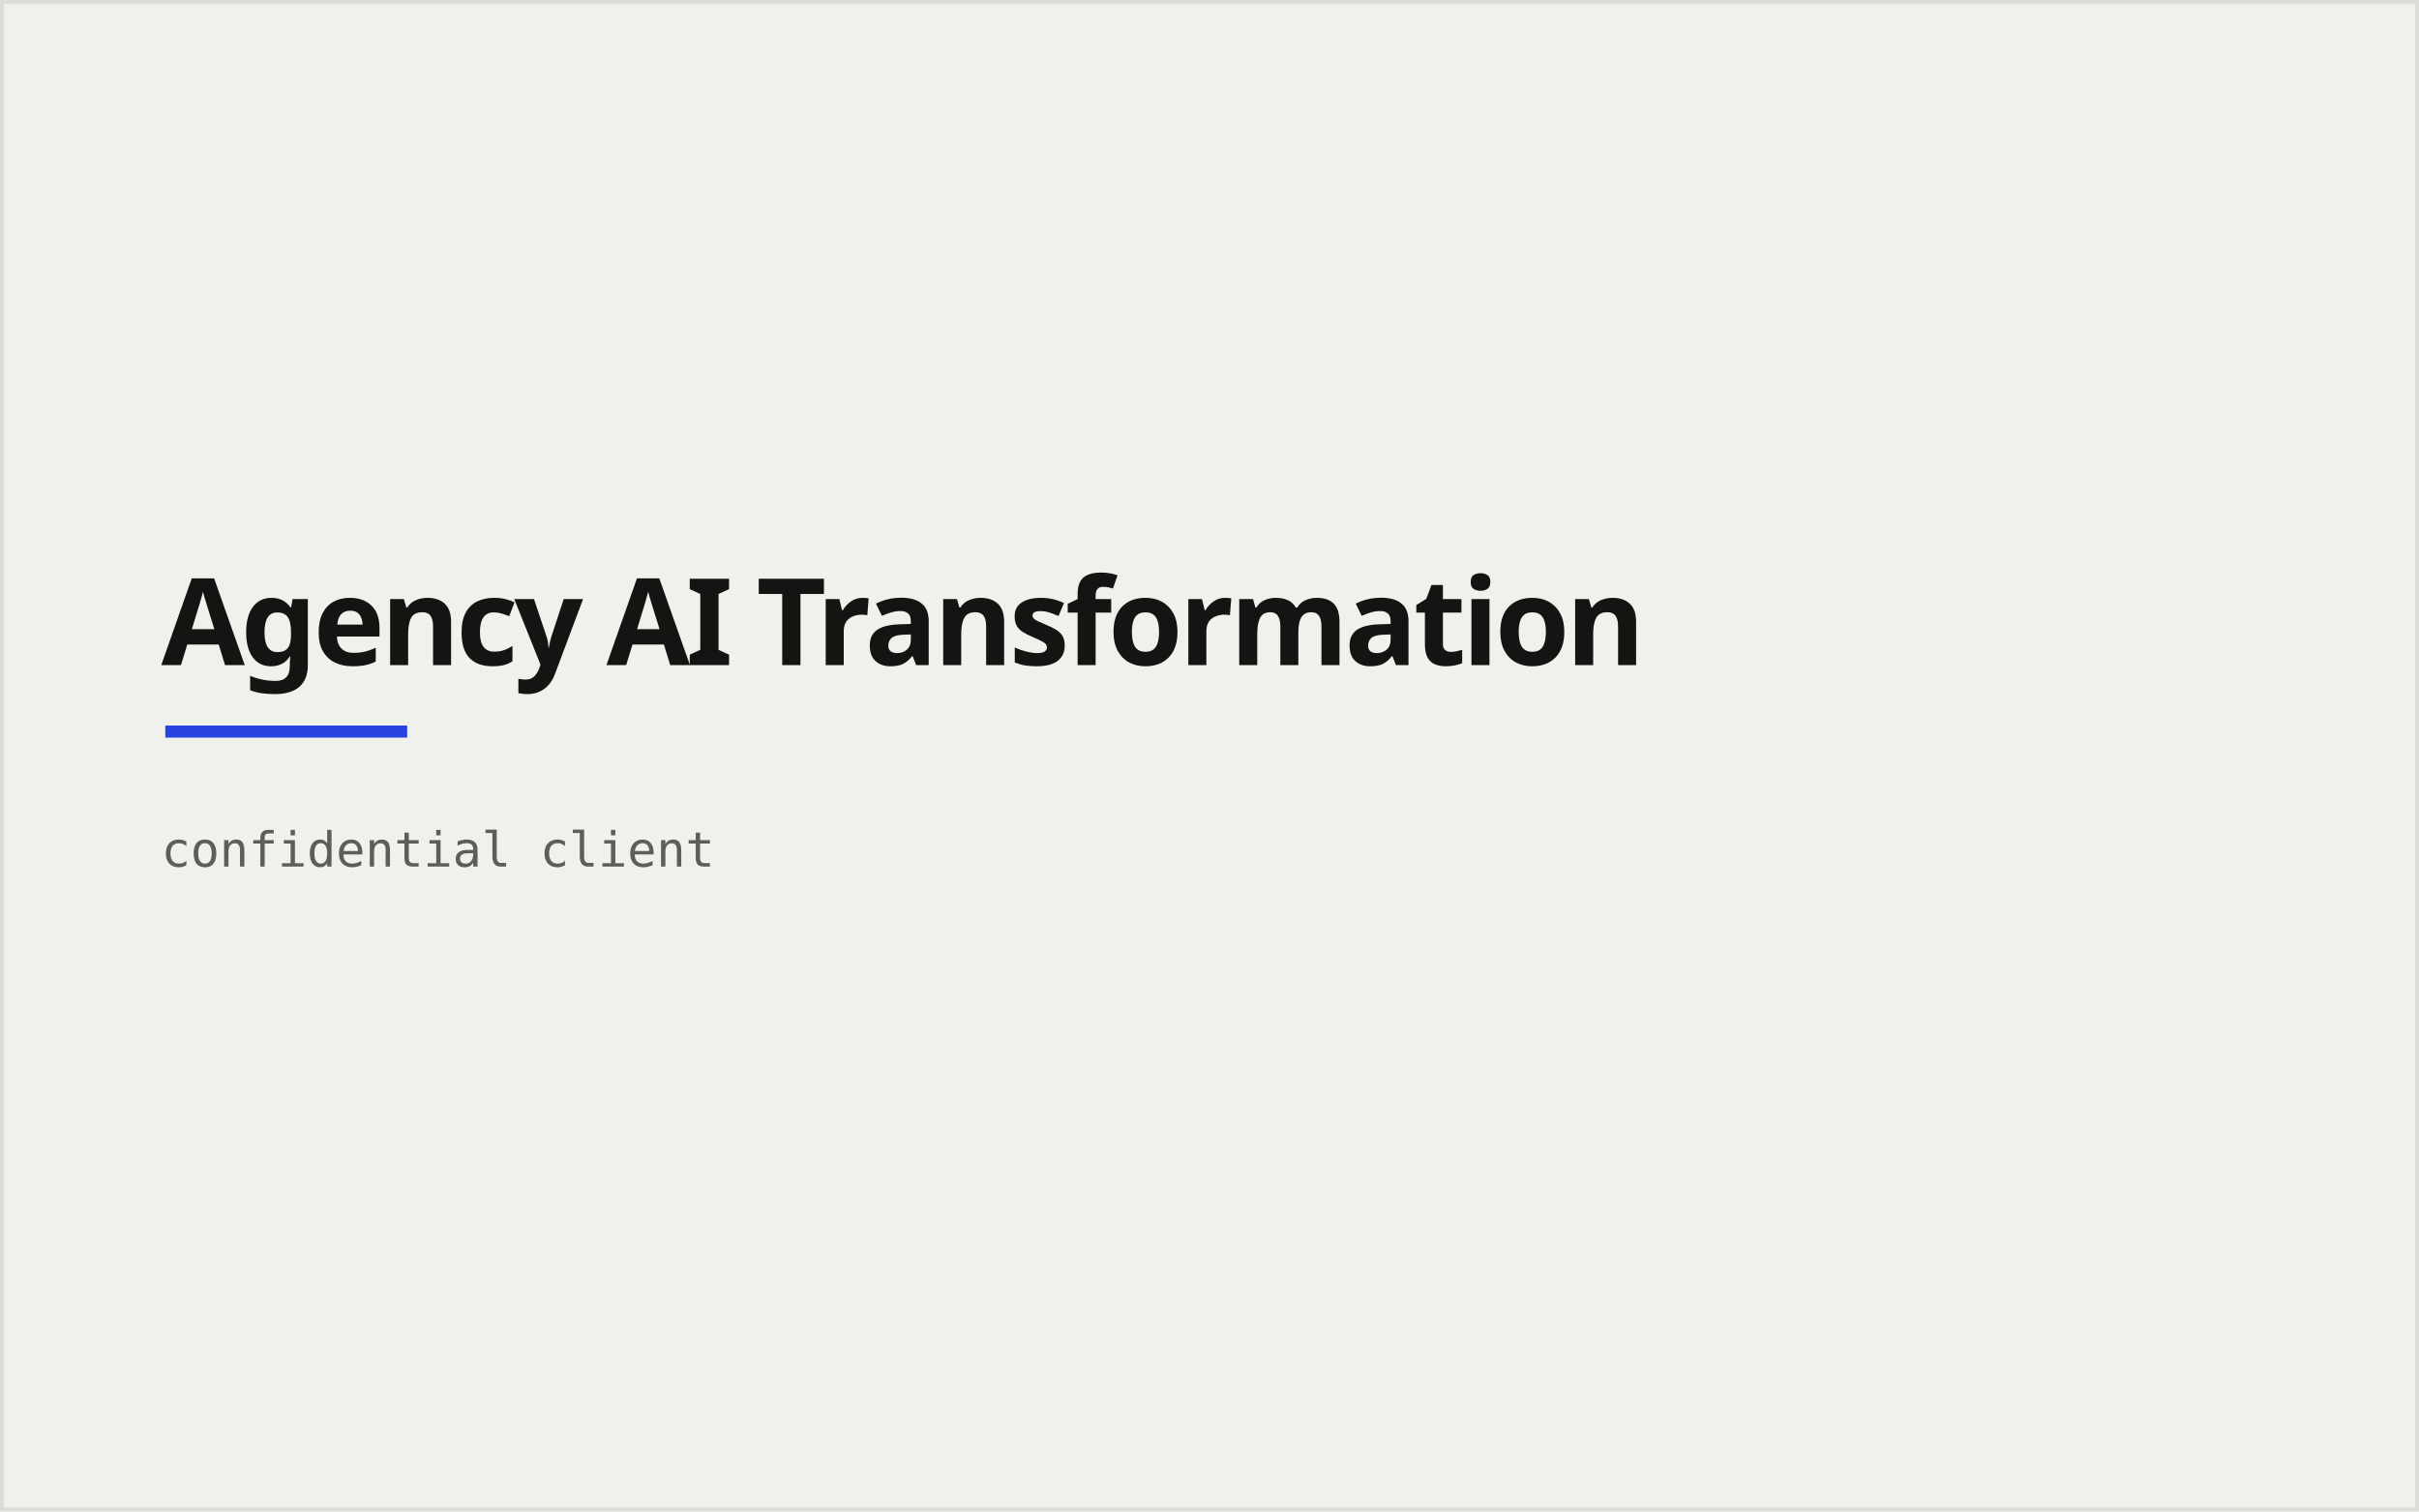
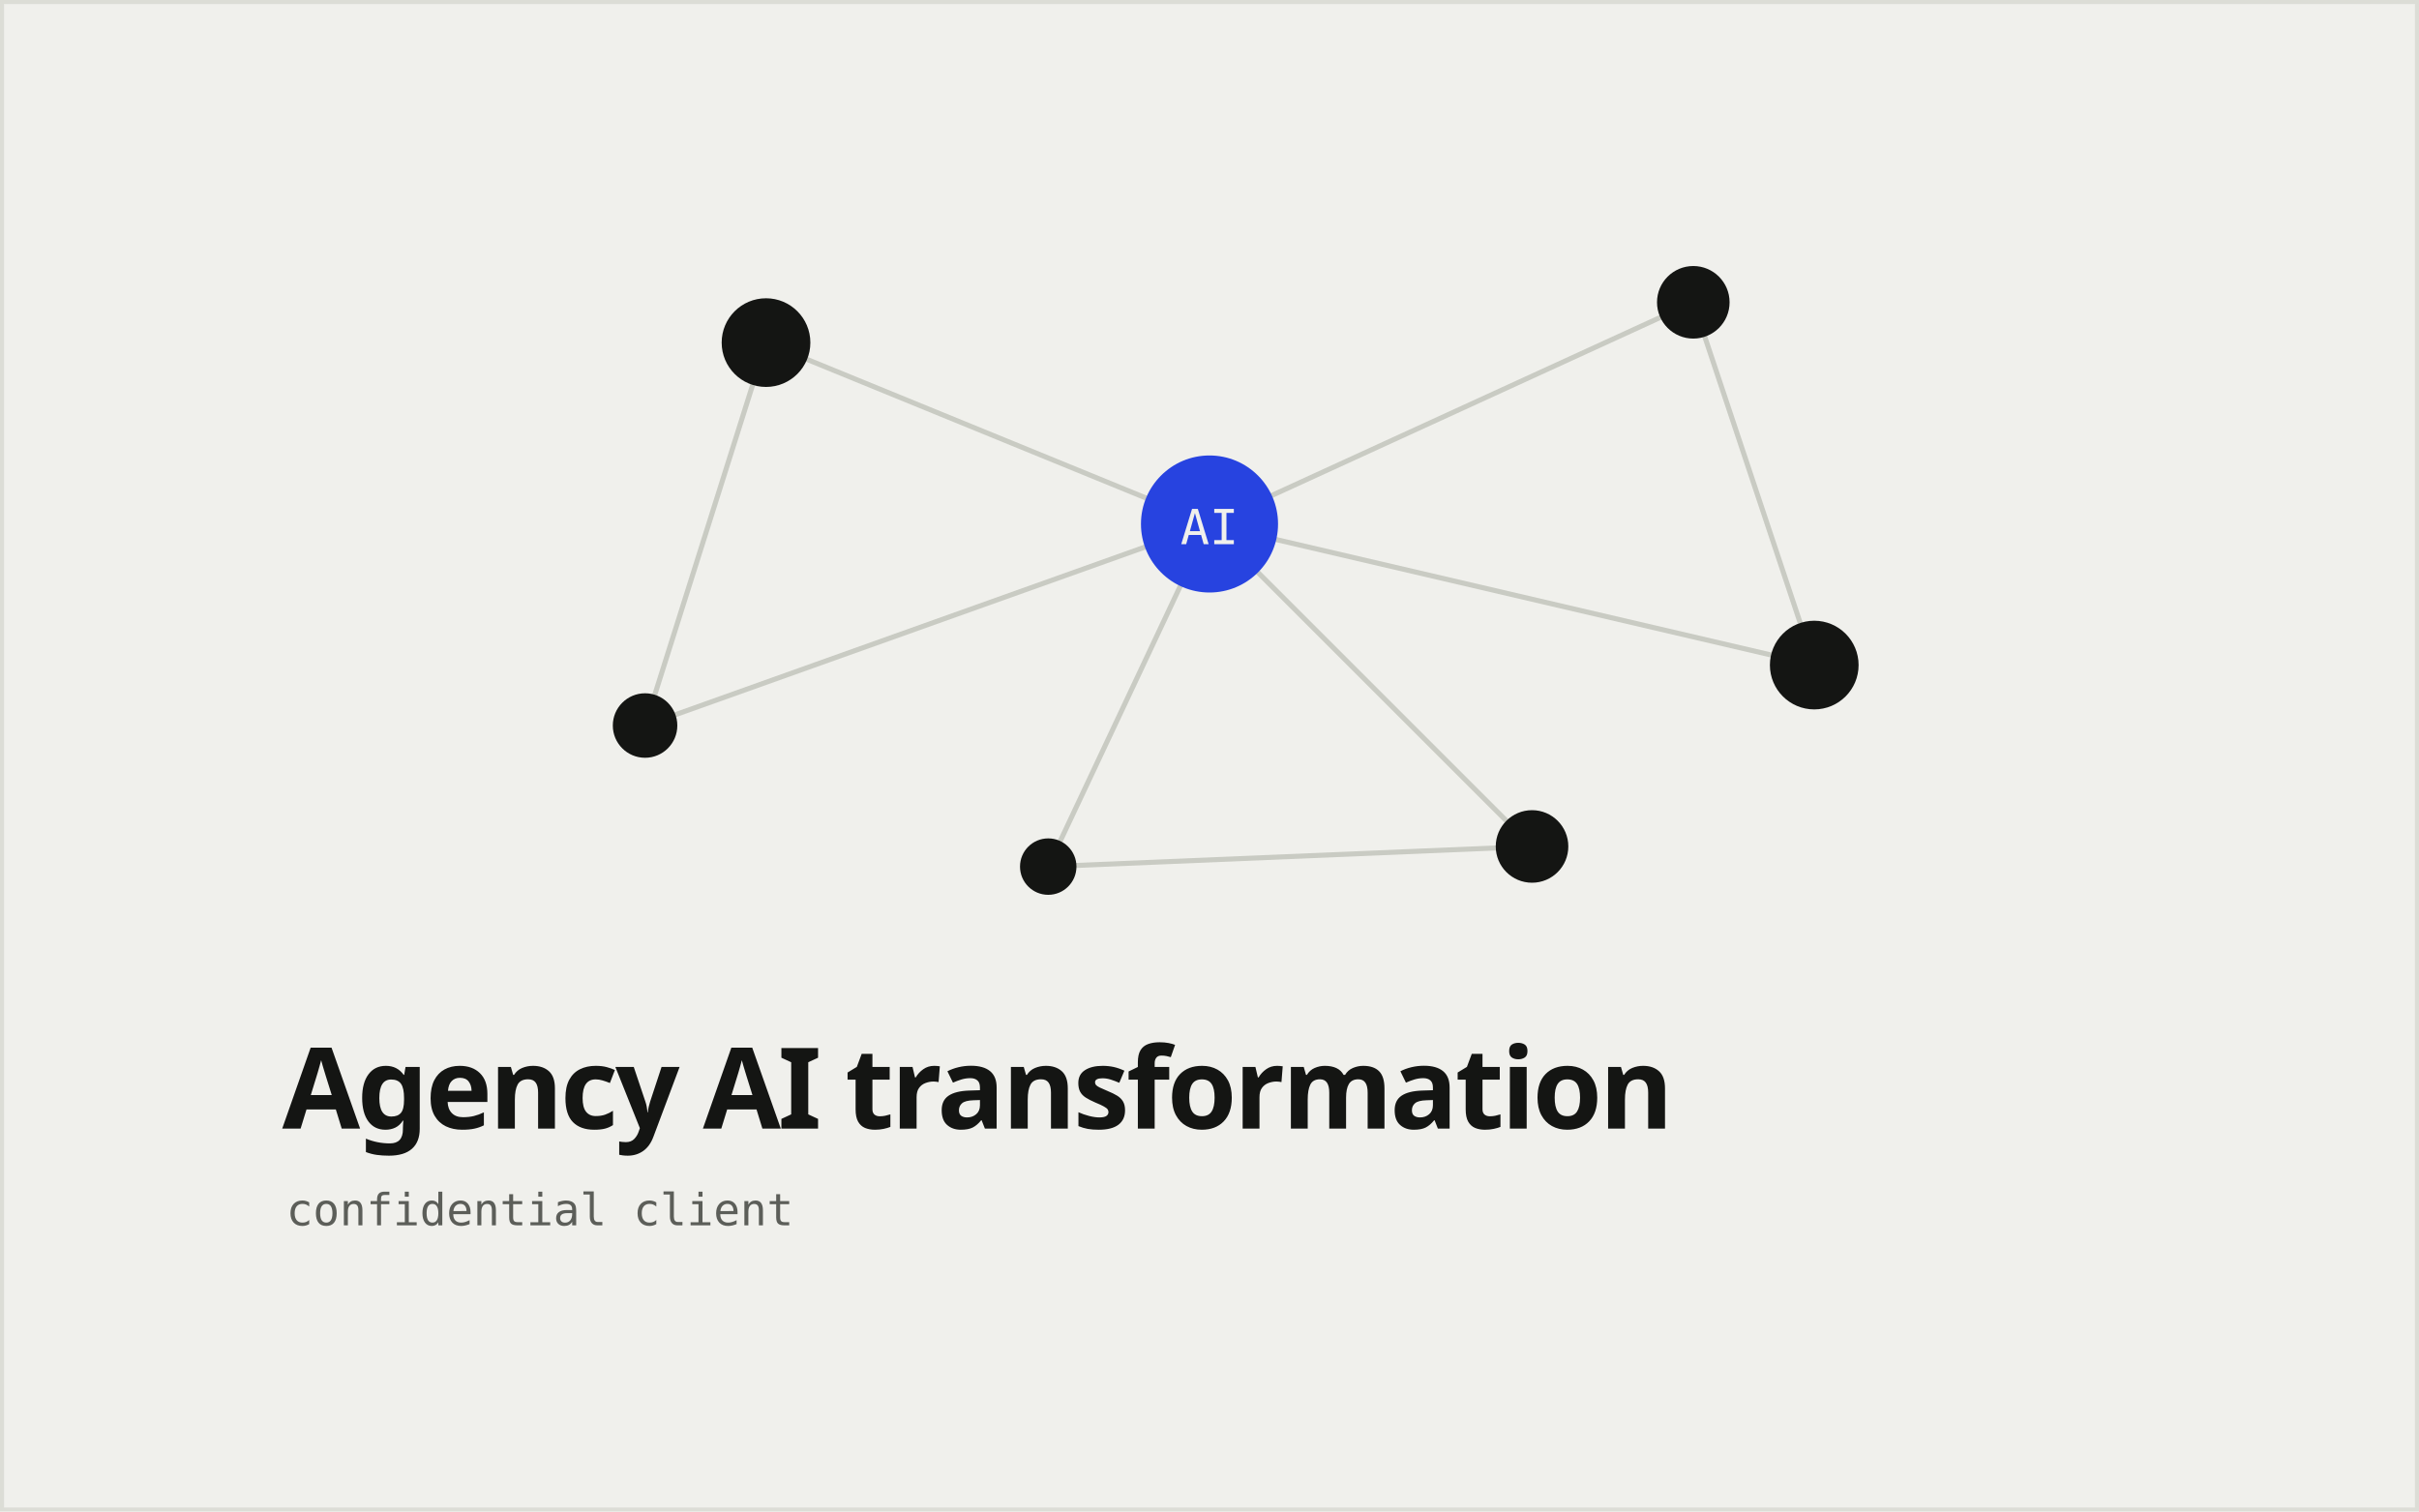
<svg xmlns="http://www.w3.org/2000/svg" width="1200" height="750" viewBox="0 0 1200 750">
  <rect width="1200" height="750" fill="#f0f0ec" />
  <rect x="1" y="1" width="1198" height="748" fill="none" stroke="#dcddd6" stroke-width="2" />
-   <text x="80" y="330" font-family="Space Grotesk, sans-serif" font-size="60" font-weight="700" fill="#141513" letter-spacing="-2">Agency AI Transformation</text>
-   <rect x="82" y="360" width="120" height="6" fill="#2743e0" />
-   <text x="80" y="430" font-family="IBM Plex Mono, monospace" font-size="24" fill="#5c5e59">confidential client</text>
+   <g stroke="#c9cbc3" stroke-width="2.5">
+     <path d="M600 260 L380 170M600 260 L840 150M600 260 L320 360M600 260 L900 330M600 260 L520 430M600 260 L760 420" />
+     <path d="M380 170 L320 360M840 150 L900 330M520 430 L760 420" />
+   </g>
+   <g fill="#141513">
+     <circle cx="380" cy="170" r="22" />
+     <circle cx="840" cy="150" r="18" />
+     <circle cx="320" cy="360" r="16" />
+     <circle cx="900" cy="330" r="22" />
+     <circle cx="520" cy="430" r="14" />
+     <circle cx="760" cy="420" r="18" />
+   </g>
+   <circle cx="600" cy="260" r="34" fill="#2743e0" />
+   <text x="600" y="270" font-family="IBM Plex Mono, monospace" font-size="24" fill="#f0f0ec" text-anchor="middle">AI</text>
+   <text x="140" y="560" font-family="Space Grotesk, sans-serif" font-size="56" font-weight="700" fill="#141513" letter-spacing="-1.5">Agency AI transformation</text>
+   <text x="142" y="608" font-family="IBM Plex Mono, monospace" font-size="22" fill="#5c5e59">confidential client</text>
</svg>
